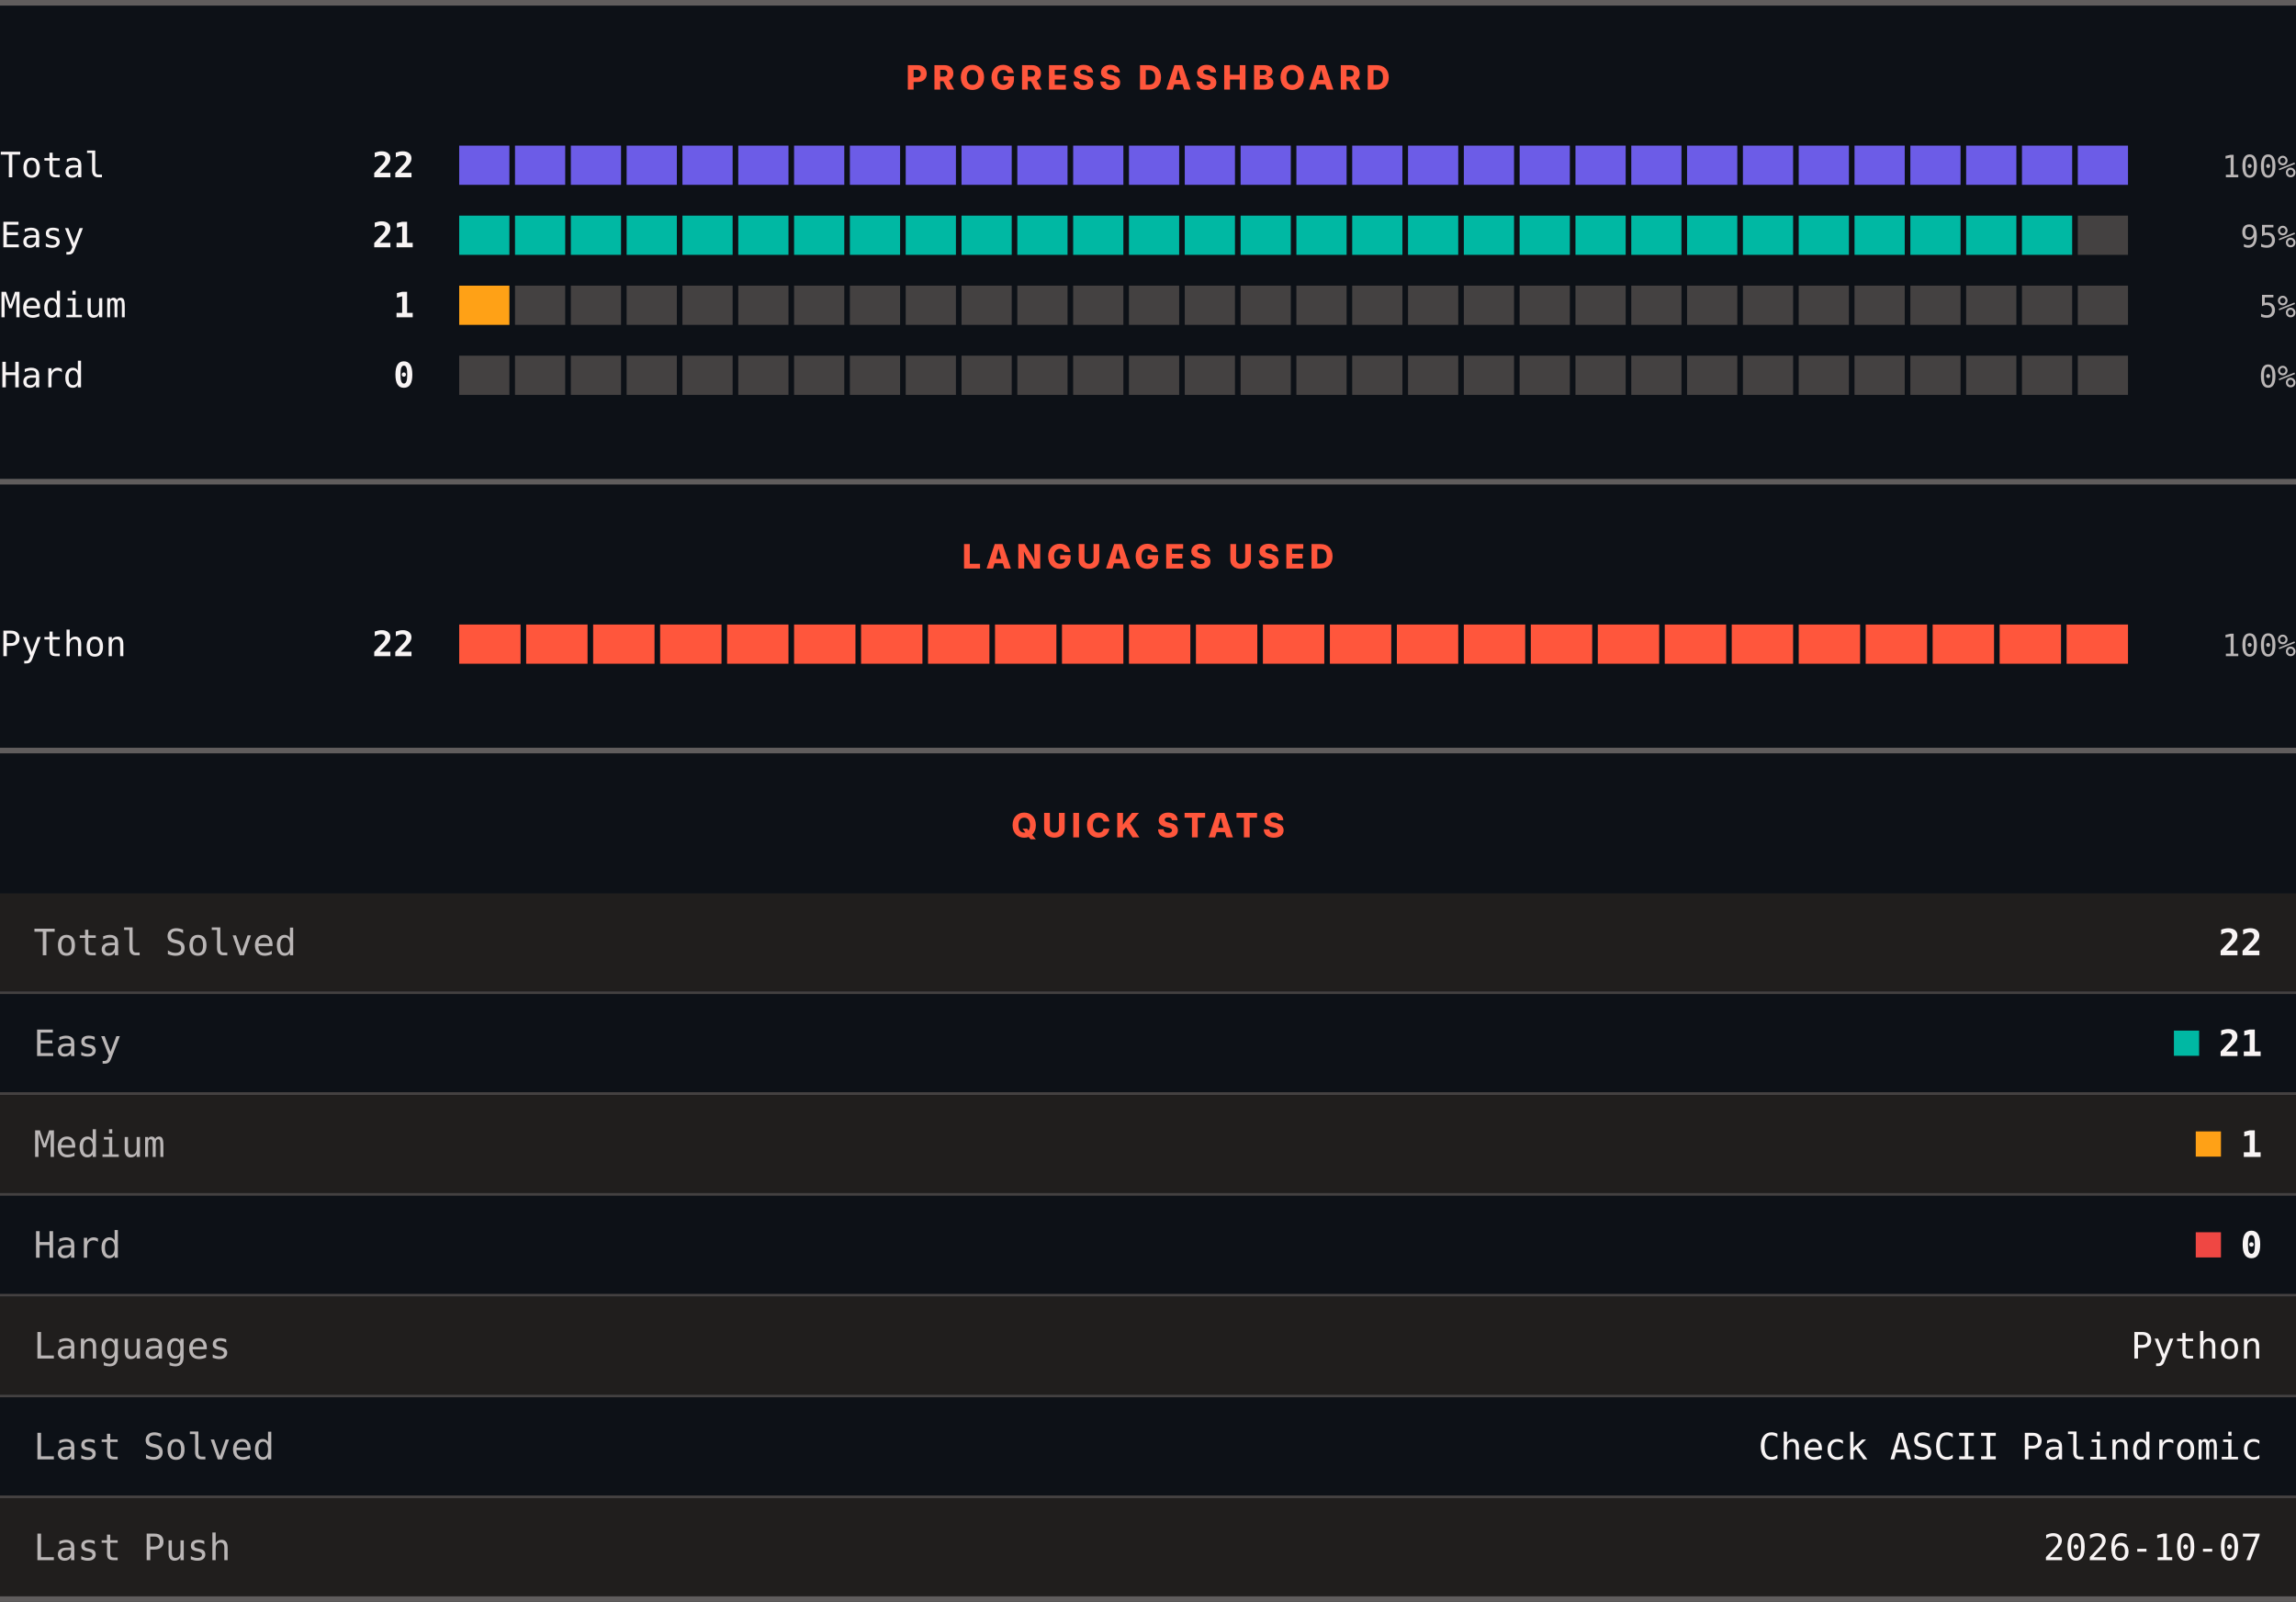
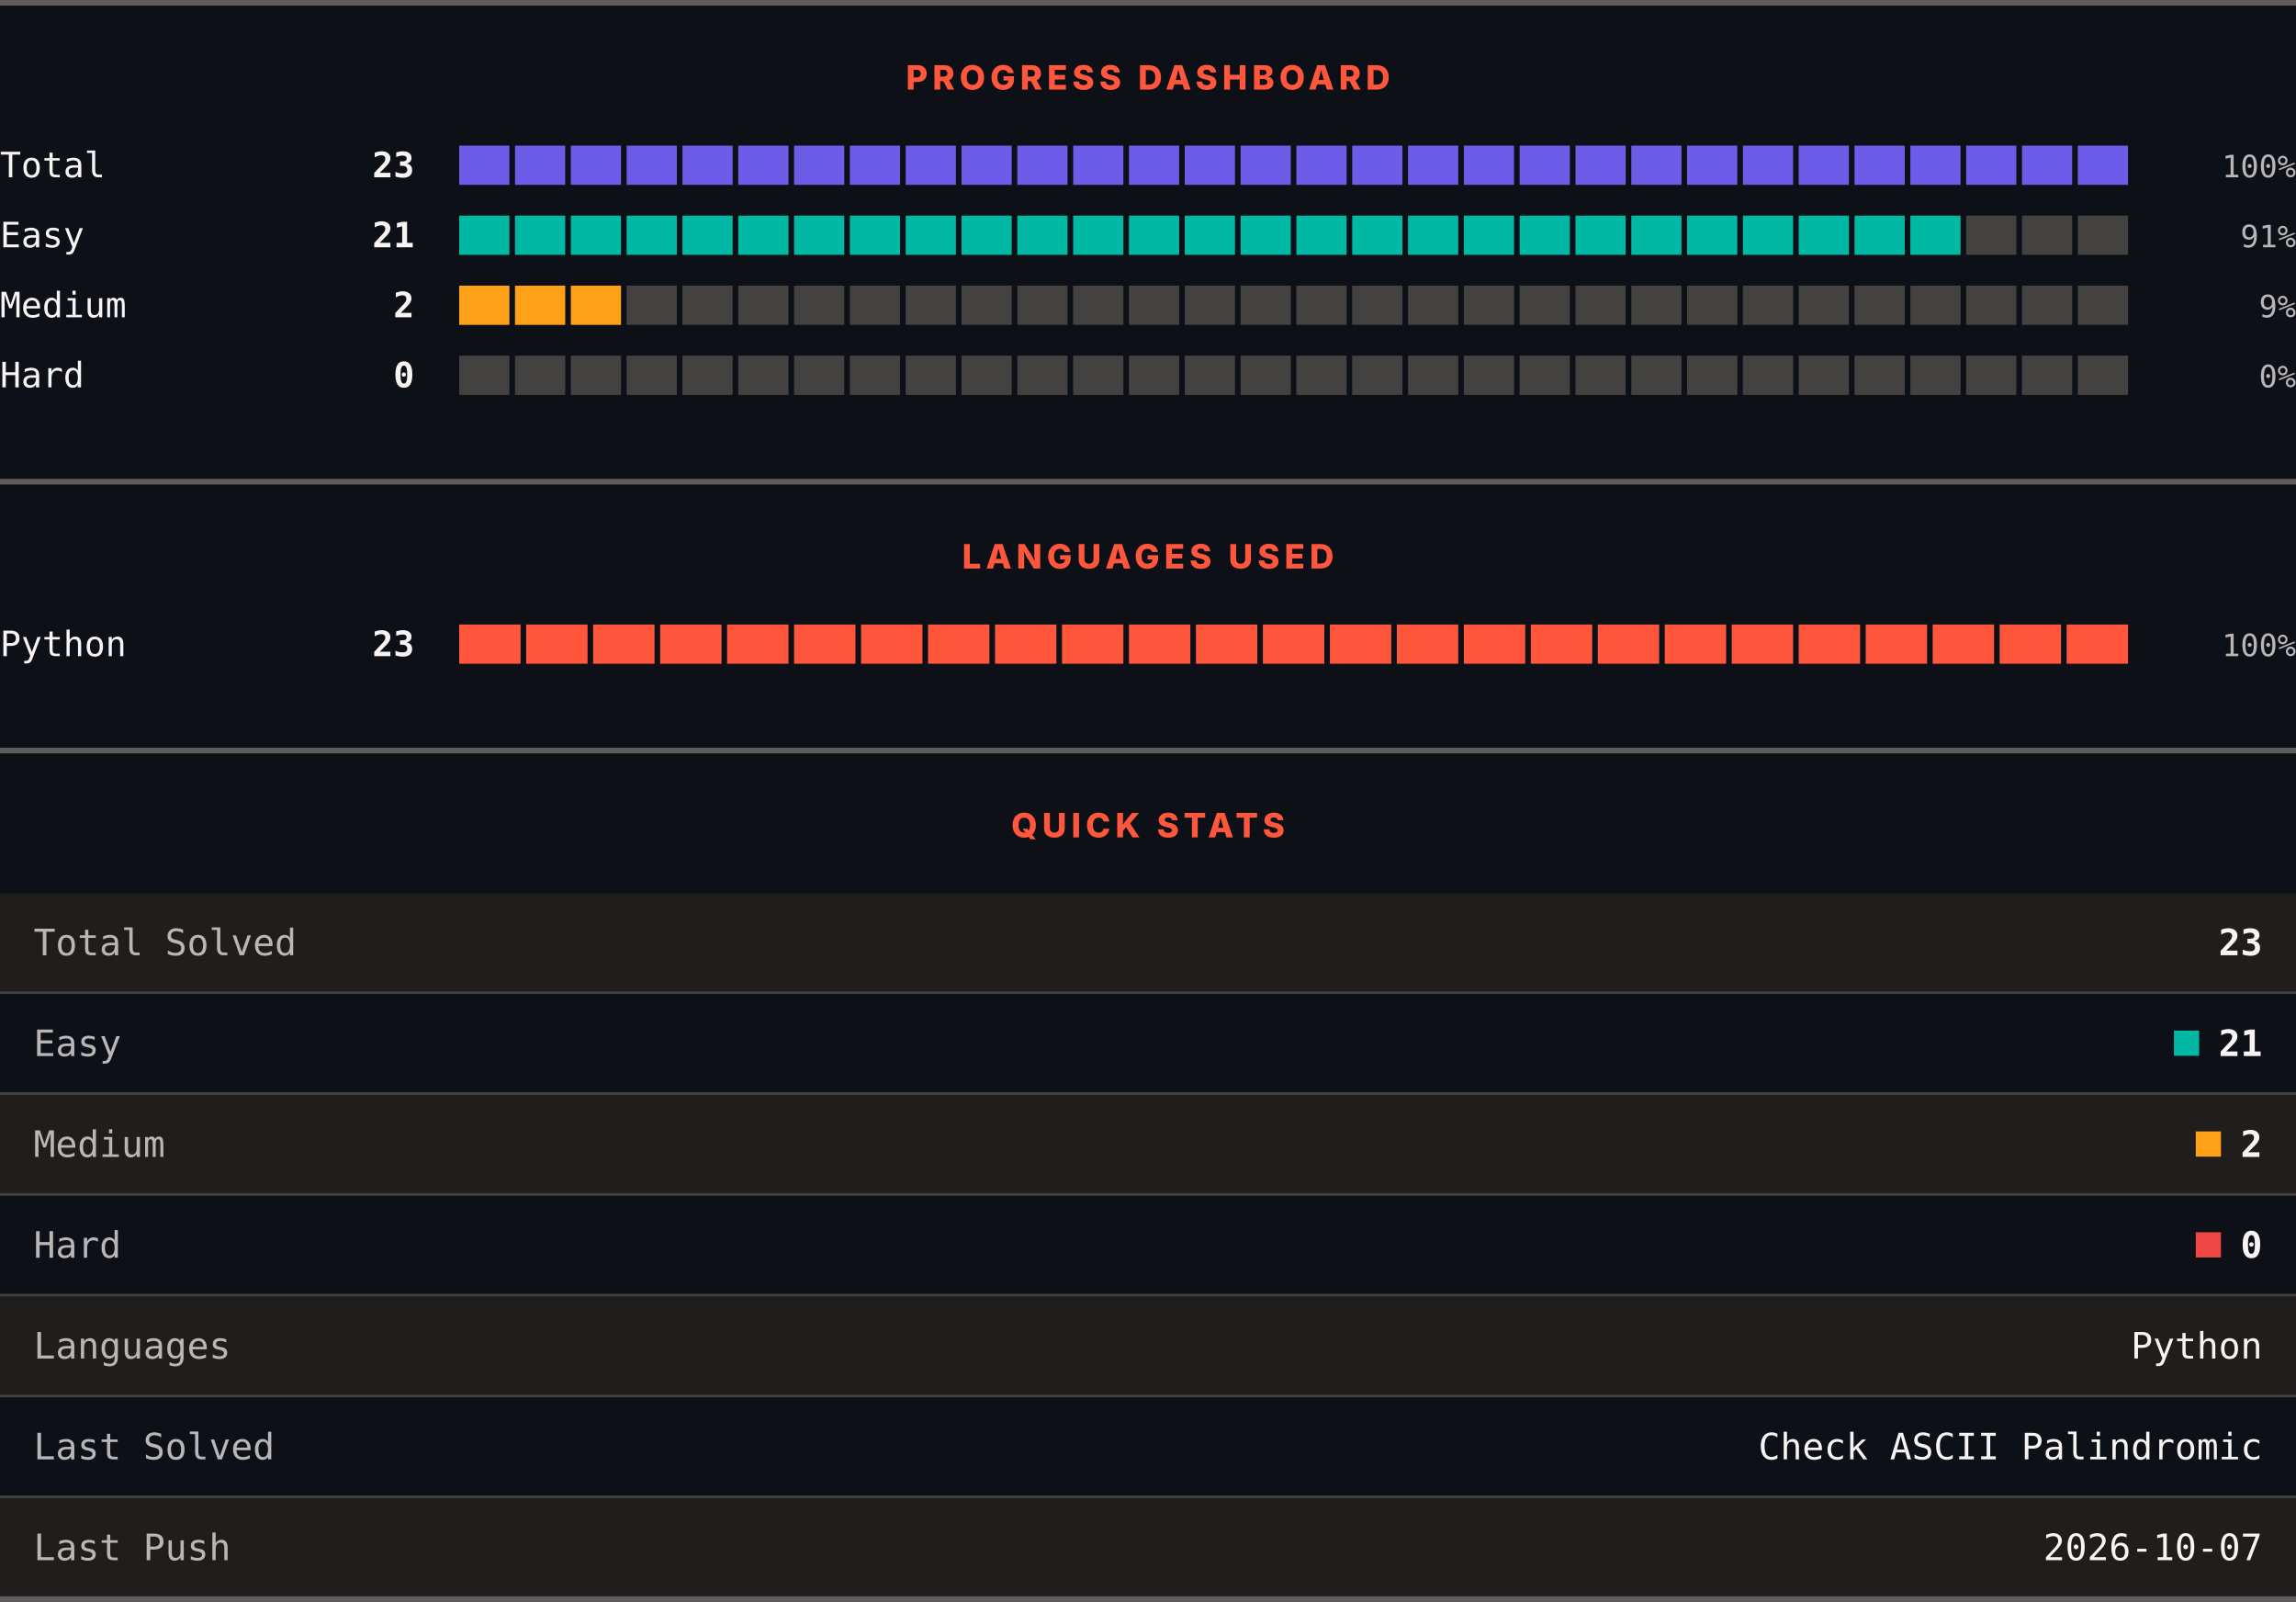
<svg xmlns="http://www.w3.org/2000/svg" width="820" height="572" viewBox="0 0 820 572" role="img" aria-label="LeetCode progress, languages and quick stats">
  <rect width="820" height="572" fill="#0d1117" />
  <rect x="0" y="0" width="820" height="2" fill="#605d5d" />
  <text x="410" y="32" text-anchor="middle" font-family="Archivo, system-ui, -apple-system, Segoe UI, sans-serif" font-size="12" font-weight="800" letter-spacing="1.68" fill="#ff563c">PROGRESS DASHBOARD</text>
  <text x="0" y="63.3" font-family="ui-monospace, SFMono-Regular, Menlo, Consolas, monospace" font-size="12.5" fill="#f8f4f4">Total</text>
-   <text x="148" y="63.3" text-anchor="end" font-family="ui-monospace, SFMono-Regular, Menlo, Consolas, monospace" font-size="12.5" font-weight="700" fill="#f8f4f4">22</text>
+   <text x="148" y="63.3" text-anchor="end" font-family="ui-monospace, SFMono-Regular, Menlo, Consolas, monospace" font-size="12.5" font-weight="700" fill="#f8f4f4">23</text>
  <rect x="164.00" y="52" width="17.93" height="14" fill="#6c5ce7" />
  <rect x="183.93" y="52" width="17.93" height="14" fill="#6c5ce7" />
  <rect x="203.87" y="52" width="17.93" height="14" fill="#6c5ce7" />
  <rect x="223.80" y="52" width="17.93" height="14" fill="#6c5ce7" />
  <rect x="243.73" y="52" width="17.93" height="14" fill="#6c5ce7" />
  <rect x="263.67" y="52" width="17.93" height="14" fill="#6c5ce7" />
  <rect x="283.60" y="52" width="17.93" height="14" fill="#6c5ce7" />
  <rect x="303.53" y="52" width="17.93" height="14" fill="#6c5ce7" />
  <rect x="323.47" y="52" width="17.93" height="14" fill="#6c5ce7" />
  <rect x="343.40" y="52" width="17.93" height="14" fill="#6c5ce7" />
  <rect x="363.33" y="52" width="17.93" height="14" fill="#6c5ce7" />
  <rect x="383.27" y="52" width="17.93" height="14" fill="#6c5ce7" />
  <rect x="403.20" y="52" width="17.93" height="14" fill="#6c5ce7" />
  <rect x="423.13" y="52" width="17.93" height="14" fill="#6c5ce7" />
  <rect x="443.07" y="52" width="17.93" height="14" fill="#6c5ce7" />
  <rect x="463.00" y="52" width="17.93" height="14" fill="#6c5ce7" />
  <rect x="482.93" y="52" width="17.93" height="14" fill="#6c5ce7" />
  <rect x="502.87" y="52" width="17.93" height="14" fill="#6c5ce7" />
  <rect x="522.80" y="52" width="17.93" height="14" fill="#6c5ce7" />
  <rect x="542.73" y="52" width="17.93" height="14" fill="#6c5ce7" />
  <rect x="562.67" y="52" width="17.93" height="14" fill="#6c5ce7" />
  <rect x="582.60" y="52" width="17.93" height="14" fill="#6c5ce7" />
  <rect x="602.53" y="52" width="17.93" height="14" fill="#6c5ce7" />
  <rect x="622.47" y="52" width="17.93" height="14" fill="#6c5ce7" />
  <rect x="642.40" y="52" width="17.93" height="14" fill="#6c5ce7" />
  <rect x="662.33" y="52" width="17.93" height="14" fill="#6c5ce7" />
  <rect x="682.27" y="52" width="17.93" height="14" fill="#6c5ce7" />
  <rect x="702.20" y="52" width="17.93" height="14" fill="#6c5ce7" />
  <rect x="722.13" y="52" width="17.93" height="14" fill="#6c5ce7" />
  <rect x="742.07" y="52" width="17.93" height="14" fill="#6c5ce7" />
  <text x="820" y="63.3" text-anchor="end" font-family="ui-monospace, SFMono-Regular, Menlo, Consolas, monospace" font-size="11" fill="#bab6b6">100%</text>
  <text x="0" y="88.3" font-family="ui-monospace, SFMono-Regular, Menlo, Consolas, monospace" font-size="12.5" fill="#f8f4f4">Easy</text>
  <text x="148" y="88.3" text-anchor="end" font-family="ui-monospace, SFMono-Regular, Menlo, Consolas, monospace" font-size="12.5" font-weight="700" fill="#f8f4f4">21</text>
  <rect x="164.00" y="77" width="17.93" height="14" fill="#00b8a3" />
  <rect x="183.93" y="77" width="17.93" height="14" fill="#00b8a3" />
  <rect x="203.87" y="77" width="17.93" height="14" fill="#00b8a3" />
  <rect x="223.80" y="77" width="17.93" height="14" fill="#00b8a3" />
  <rect x="243.73" y="77" width="17.93" height="14" fill="#00b8a3" />
  <rect x="263.67" y="77" width="17.93" height="14" fill="#00b8a3" />
  <rect x="283.60" y="77" width="17.93" height="14" fill="#00b8a3" />
  <rect x="303.53" y="77" width="17.93" height="14" fill="#00b8a3" />
  <rect x="323.47" y="77" width="17.93" height="14" fill="#00b8a3" />
  <rect x="343.40" y="77" width="17.93" height="14" fill="#00b8a3" />
  <rect x="363.33" y="77" width="17.93" height="14" fill="#00b8a3" />
  <rect x="383.27" y="77" width="17.93" height="14" fill="#00b8a3" />
  <rect x="403.20" y="77" width="17.93" height="14" fill="#00b8a3" />
  <rect x="423.13" y="77" width="17.93" height="14" fill="#00b8a3" />
  <rect x="443.07" y="77" width="17.93" height="14" fill="#00b8a3" />
  <rect x="463.00" y="77" width="17.93" height="14" fill="#00b8a3" />
  <rect x="482.93" y="77" width="17.93" height="14" fill="#00b8a3" />
  <rect x="502.87" y="77" width="17.93" height="14" fill="#00b8a3" />
  <rect x="522.80" y="77" width="17.93" height="14" fill="#00b8a3" />
  <rect x="542.73" y="77" width="17.93" height="14" fill="#00b8a3" />
  <rect x="562.67" y="77" width="17.93" height="14" fill="#00b8a3" />
  <rect x="582.60" y="77" width="17.93" height="14" fill="#00b8a3" />
  <rect x="602.53" y="77" width="17.93" height="14" fill="#00b8a3" />
  <rect x="622.47" y="77" width="17.93" height="14" fill="#00b8a3" />
  <rect x="642.40" y="77" width="17.93" height="14" fill="#00b8a3" />
  <rect x="662.33" y="77" width="17.93" height="14" fill="#00b8a3" />
  <rect x="682.27" y="77" width="17.93" height="14" fill="#00b8a3" />
-   <rect x="702.20" y="77" width="17.93" height="14" fill="#00b8a3" />
-   <rect x="722.13" y="77" width="17.93" height="14" fill="#00b8a3" />
+   <rect x="702.20" y="77" width="17.93" height="14" fill="#444141" />
+   <rect x="722.13" y="77" width="17.93" height="14" fill="#444141" />
  <rect x="742.07" y="77" width="17.93" height="14" fill="#444141" />
-   <text x="820" y="88.3" text-anchor="end" font-family="ui-monospace, SFMono-Regular, Menlo, Consolas, monospace" font-size="11" fill="#bab6b6">95%</text>
+   <text x="820" y="88.3" text-anchor="end" font-family="ui-monospace, SFMono-Regular, Menlo, Consolas, monospace" font-size="11" fill="#bab6b6">91%</text>
  <text x="0" y="113.3" font-family="ui-monospace, SFMono-Regular, Menlo, Consolas, monospace" font-size="12.5" fill="#f8f4f4">Medium</text>
-   <text x="148" y="113.3" text-anchor="end" font-family="ui-monospace, SFMono-Regular, Menlo, Consolas, monospace" font-size="12.5" font-weight="700" fill="#f8f4f4">1</text>
+   <text x="148" y="113.3" text-anchor="end" font-family="ui-monospace, SFMono-Regular, Menlo, Consolas, monospace" font-size="12.5" font-weight="700" fill="#f8f4f4">2</text>
  <rect x="164.00" y="102" width="17.93" height="14" fill="#ffa116" />
-   <rect x="183.93" y="102" width="17.93" height="14" fill="#444141" />
-   <rect x="203.87" y="102" width="17.93" height="14" fill="#444141" />
+   <rect x="183.93" y="102" width="17.93" height="14" fill="#ffa116" />
+   <rect x="203.87" y="102" width="17.93" height="14" fill="#ffa116" />
  <rect x="223.80" y="102" width="17.93" height="14" fill="#444141" />
  <rect x="243.73" y="102" width="17.93" height="14" fill="#444141" />
  <rect x="263.67" y="102" width="17.93" height="14" fill="#444141" />
  <rect x="283.60" y="102" width="17.93" height="14" fill="#444141" />
  <rect x="303.53" y="102" width="17.93" height="14" fill="#444141" />
  <rect x="323.47" y="102" width="17.93" height="14" fill="#444141" />
  <rect x="343.40" y="102" width="17.93" height="14" fill="#444141" />
  <rect x="363.33" y="102" width="17.93" height="14" fill="#444141" />
  <rect x="383.27" y="102" width="17.93" height="14" fill="#444141" />
  <rect x="403.20" y="102" width="17.93" height="14" fill="#444141" />
  <rect x="423.13" y="102" width="17.93" height="14" fill="#444141" />
  <rect x="443.07" y="102" width="17.93" height="14" fill="#444141" />
  <rect x="463.00" y="102" width="17.93" height="14" fill="#444141" />
  <rect x="482.93" y="102" width="17.93" height="14" fill="#444141" />
  <rect x="502.87" y="102" width="17.93" height="14" fill="#444141" />
  <rect x="522.80" y="102" width="17.93" height="14" fill="#444141" />
  <rect x="542.73" y="102" width="17.93" height="14" fill="#444141" />
  <rect x="562.67" y="102" width="17.93" height="14" fill="#444141" />
  <rect x="582.60" y="102" width="17.93" height="14" fill="#444141" />
  <rect x="602.53" y="102" width="17.93" height="14" fill="#444141" />
  <rect x="622.47" y="102" width="17.93" height="14" fill="#444141" />
  <rect x="642.40" y="102" width="17.93" height="14" fill="#444141" />
  <rect x="662.33" y="102" width="17.93" height="14" fill="#444141" />
  <rect x="682.27" y="102" width="17.93" height="14" fill="#444141" />
  <rect x="702.20" y="102" width="17.93" height="14" fill="#444141" />
  <rect x="722.13" y="102" width="17.93" height="14" fill="#444141" />
  <rect x="742.07" y="102" width="17.93" height="14" fill="#444141" />
-   <text x="820" y="113.3" text-anchor="end" font-family="ui-monospace, SFMono-Regular, Menlo, Consolas, monospace" font-size="11" fill="#bab6b6">5%</text>
+   <text x="820" y="113.3" text-anchor="end" font-family="ui-monospace, SFMono-Regular, Menlo, Consolas, monospace" font-size="11" fill="#bab6b6">9%</text>
  <text x="0" y="138.3" font-family="ui-monospace, SFMono-Regular, Menlo, Consolas, monospace" font-size="12.5" fill="#f8f4f4">Hard</text>
  <text x="148" y="138.3" text-anchor="end" font-family="ui-monospace, SFMono-Regular, Menlo, Consolas, monospace" font-size="12.5" font-weight="700" fill="#f8f4f4">0</text>
  <rect x="164.00" y="127" width="17.93" height="14" fill="#444141" />
  <rect x="183.93" y="127" width="17.93" height="14" fill="#444141" />
  <rect x="203.87" y="127" width="17.93" height="14" fill="#444141" />
  <rect x="223.80" y="127" width="17.93" height="14" fill="#444141" />
  <rect x="243.73" y="127" width="17.93" height="14" fill="#444141" />
  <rect x="263.67" y="127" width="17.93" height="14" fill="#444141" />
  <rect x="283.60" y="127" width="17.93" height="14" fill="#444141" />
  <rect x="303.53" y="127" width="17.93" height="14" fill="#444141" />
  <rect x="323.47" y="127" width="17.93" height="14" fill="#444141" />
  <rect x="343.40" y="127" width="17.93" height="14" fill="#444141" />
  <rect x="363.33" y="127" width="17.93" height="14" fill="#444141" />
  <rect x="383.27" y="127" width="17.93" height="14" fill="#444141" />
  <rect x="403.20" y="127" width="17.93" height="14" fill="#444141" />
  <rect x="423.13" y="127" width="17.93" height="14" fill="#444141" />
  <rect x="443.07" y="127" width="17.93" height="14" fill="#444141" />
  <rect x="463.00" y="127" width="17.93" height="14" fill="#444141" />
  <rect x="482.93" y="127" width="17.93" height="14" fill="#444141" />
  <rect x="502.87" y="127" width="17.93" height="14" fill="#444141" />
  <rect x="522.80" y="127" width="17.93" height="14" fill="#444141" />
  <rect x="542.73" y="127" width="17.93" height="14" fill="#444141" />
  <rect x="562.67" y="127" width="17.93" height="14" fill="#444141" />
  <rect x="582.60" y="127" width="17.93" height="14" fill="#444141" />
  <rect x="602.53" y="127" width="17.93" height="14" fill="#444141" />
  <rect x="622.47" y="127" width="17.93" height="14" fill="#444141" />
  <rect x="642.40" y="127" width="17.93" height="14" fill="#444141" />
  <rect x="662.33" y="127" width="17.93" height="14" fill="#444141" />
  <rect x="682.27" y="127" width="17.93" height="14" fill="#444141" />
  <rect x="702.20" y="127" width="17.93" height="14" fill="#444141" />
  <rect x="722.13" y="127" width="17.93" height="14" fill="#444141" />
  <rect x="742.07" y="127" width="17.93" height="14" fill="#444141" />
  <text x="820" y="138.3" text-anchor="end" font-family="ui-monospace, SFMono-Regular, Menlo, Consolas, monospace" font-size="11" fill="#bab6b6">0%</text>
  <rect x="0" y="171" width="820" height="2" fill="#605d5d" />
  <text x="410" y="203" text-anchor="middle" font-family="Archivo, system-ui, -apple-system, Segoe UI, sans-serif" font-size="12" font-weight="800" letter-spacing="1.68" fill="#ff563c">LANGUAGES USED</text>
  <text x="0" y="234.3" font-family="ui-monospace, SFMono-Regular, Menlo, Consolas, monospace" font-size="12.5" fill="#f8f4f4">Python</text>
-   <text x="148" y="234.3" text-anchor="end" font-family="ui-monospace, SFMono-Regular, Menlo, Consolas, monospace" font-size="12.5" font-weight="700" fill="#f8f4f4">22</text>
+   <text x="148" y="234.3" text-anchor="end" font-family="ui-monospace, SFMono-Regular, Menlo, Consolas, monospace" font-size="12.5" font-weight="700" fill="#f8f4f4">23</text>
  <rect x="164.00" y="223" width="21.92" height="14" fill="#ff563c" />
  <rect x="187.92" y="223" width="21.92" height="14" fill="#ff563c" />
  <rect x="211.84" y="223" width="21.92" height="14" fill="#ff563c" />
  <rect x="235.76" y="223" width="21.92" height="14" fill="#ff563c" />
  <rect x="259.68" y="223" width="21.92" height="14" fill="#ff563c" />
  <rect x="283.60" y="223" width="21.92" height="14" fill="#ff563c" />
  <rect x="307.52" y="223" width="21.92" height="14" fill="#ff563c" />
  <rect x="331.44" y="223" width="21.92" height="14" fill="#ff563c" />
  <rect x="355.36" y="223" width="21.92" height="14" fill="#ff563c" />
  <rect x="379.28" y="223" width="21.92" height="14" fill="#ff563c" />
  <rect x="403.20" y="223" width="21.92" height="14" fill="#ff563c" />
  <rect x="427.12" y="223" width="21.92" height="14" fill="#ff563c" />
  <rect x="451.04" y="223" width="21.92" height="14" fill="#ff563c" />
  <rect x="474.96" y="223" width="21.92" height="14" fill="#ff563c" />
  <rect x="498.88" y="223" width="21.92" height="14" fill="#ff563c" />
  <rect x="522.80" y="223" width="21.92" height="14" fill="#ff563c" />
  <rect x="546.72" y="223" width="21.92" height="14" fill="#ff563c" />
  <rect x="570.64" y="223" width="21.92" height="14" fill="#ff563c" />
  <rect x="594.56" y="223" width="21.92" height="14" fill="#ff563c" />
  <rect x="618.48" y="223" width="21.92" height="14" fill="#ff563c" />
  <rect x="642.40" y="223" width="21.92" height="14" fill="#ff563c" />
  <rect x="666.32" y="223" width="21.92" height="14" fill="#ff563c" />
  <rect x="690.24" y="223" width="21.92" height="14" fill="#ff563c" />
  <rect x="714.16" y="223" width="21.92" height="14" fill="#ff563c" />
  <rect x="738.08" y="223" width="21.92" height="14" fill="#ff563c" />
  <text x="820" y="234.3" text-anchor="end" font-family="ui-monospace, SFMono-Regular, Menlo, Consolas, monospace" font-size="11" fill="#bab6b6">100%</text>
  <rect x="0" y="267" width="820" height="2" fill="#605d5d" />
  <text x="410" y="299" text-anchor="middle" font-family="Archivo, system-ui, -apple-system, Segoe UI, sans-serif" font-size="12" font-weight="800" letter-spacing="1.68" fill="#ff563c">QUICK STATS</text>
  <rect x="0" y="319" width="820" height="35" fill="#201e1d" />
  <text x="12" y="341.1" font-family="ui-monospace, SFMono-Regular, Menlo, Consolas, monospace" font-size="13" fill="#bab6b6">Total Solved</text>
-   <text x="808" y="341.1" text-anchor="end" font-family="ui-monospace, SFMono-Regular, Menlo, Consolas, monospace" font-size="13" font-weight="700" fill="#f8f4f4">22</text>
+   <text x="808" y="341.1" text-anchor="end" font-family="ui-monospace, SFMono-Regular, Menlo, Consolas, monospace" font-size="13" font-weight="700" fill="#f8f4f4">23</text>
  <rect x="0" y="354" width="820" height="1" fill="#444141" />
  <rect x="0" y="355" width="820" height="35" fill="#0d1117" />
  <text x="12" y="377.1" font-family="ui-monospace, SFMono-Regular, Menlo, Consolas, monospace" font-size="13" fill="#bab6b6">Easy</text>
  <rect x="776.4" y="368" width="9" height="9" fill="#00b8a3" />
  <text x="808" y="377.1" text-anchor="end" font-family="ui-monospace, SFMono-Regular, Menlo, Consolas, monospace" font-size="13" font-weight="700" fill="#f8f4f4">21</text>
  <rect x="0" y="390" width="820" height="1" fill="#444141" />
  <rect x="0" y="391" width="820" height="35" fill="#201e1d" />
  <text x="12" y="413.1" font-family="ui-monospace, SFMono-Regular, Menlo, Consolas, monospace" font-size="13" fill="#bab6b6">Medium</text>
  <rect x="784.2" y="404" width="9" height="9" fill="#ffa116" />
-   <text x="808" y="413.1" text-anchor="end" font-family="ui-monospace, SFMono-Regular, Menlo, Consolas, monospace" font-size="13" font-weight="700" fill="#f8f4f4">1</text>
+   <text x="808" y="413.1" text-anchor="end" font-family="ui-monospace, SFMono-Regular, Menlo, Consolas, monospace" font-size="13" font-weight="700" fill="#f8f4f4">2</text>
  <rect x="0" y="426" width="820" height="1" fill="#444141" />
  <rect x="0" y="427" width="820" height="35" fill="#0d1117" />
  <text x="12" y="449.1" font-family="ui-monospace, SFMono-Regular, Menlo, Consolas, monospace" font-size="13" fill="#bab6b6">Hard</text>
  <rect x="784.2" y="440" width="9" height="9" fill="#ef4743" />
  <text x="808" y="449.1" text-anchor="end" font-family="ui-monospace, SFMono-Regular, Menlo, Consolas, monospace" font-size="13" font-weight="700" fill="#f8f4f4">0</text>
  <rect x="0" y="462" width="820" height="1" fill="#444141" />
  <rect x="0" y="463" width="820" height="35" fill="#201e1d" />
  <text x="12" y="485.1" font-family="ui-monospace, SFMono-Regular, Menlo, Consolas, monospace" font-size="13" fill="#bab6b6">Languages</text>
  <text x="808" y="485.1" text-anchor="end" font-family="ui-monospace, SFMono-Regular, Menlo, Consolas, monospace" font-size="13" fill="#f8f4f4">Python</text>
  <rect x="0" y="498" width="820" height="1" fill="#444141" />
  <rect x="0" y="499" width="820" height="35" fill="#0d1117" />
  <text x="12" y="521.1" font-family="ui-monospace, SFMono-Regular, Menlo, Consolas, monospace" font-size="13" fill="#bab6b6">Last Solved</text>
  <text x="808" y="521.1" text-anchor="end" font-family="ui-monospace, SFMono-Regular, Menlo, Consolas, monospace" font-size="13" fill="#f8f4f4">Check ASCII Palindromic</text>
  <rect x="0" y="534" width="820" height="1" fill="#444141" />
  <rect x="0" y="535" width="820" height="35" fill="#201e1d" />
  <text x="12" y="557.1" font-family="ui-monospace, SFMono-Regular, Menlo, Consolas, monospace" font-size="13" fill="#bab6b6">Last Push</text>
  <text x="808" y="557.1" text-anchor="end" font-family="ui-monospace, SFMono-Regular, Menlo, Consolas, monospace" font-size="13" fill="#f8f4f4">2026-10-07</text>
  <rect x="0" y="570" width="820" height="2" fill="#605d5d" />
</svg>
